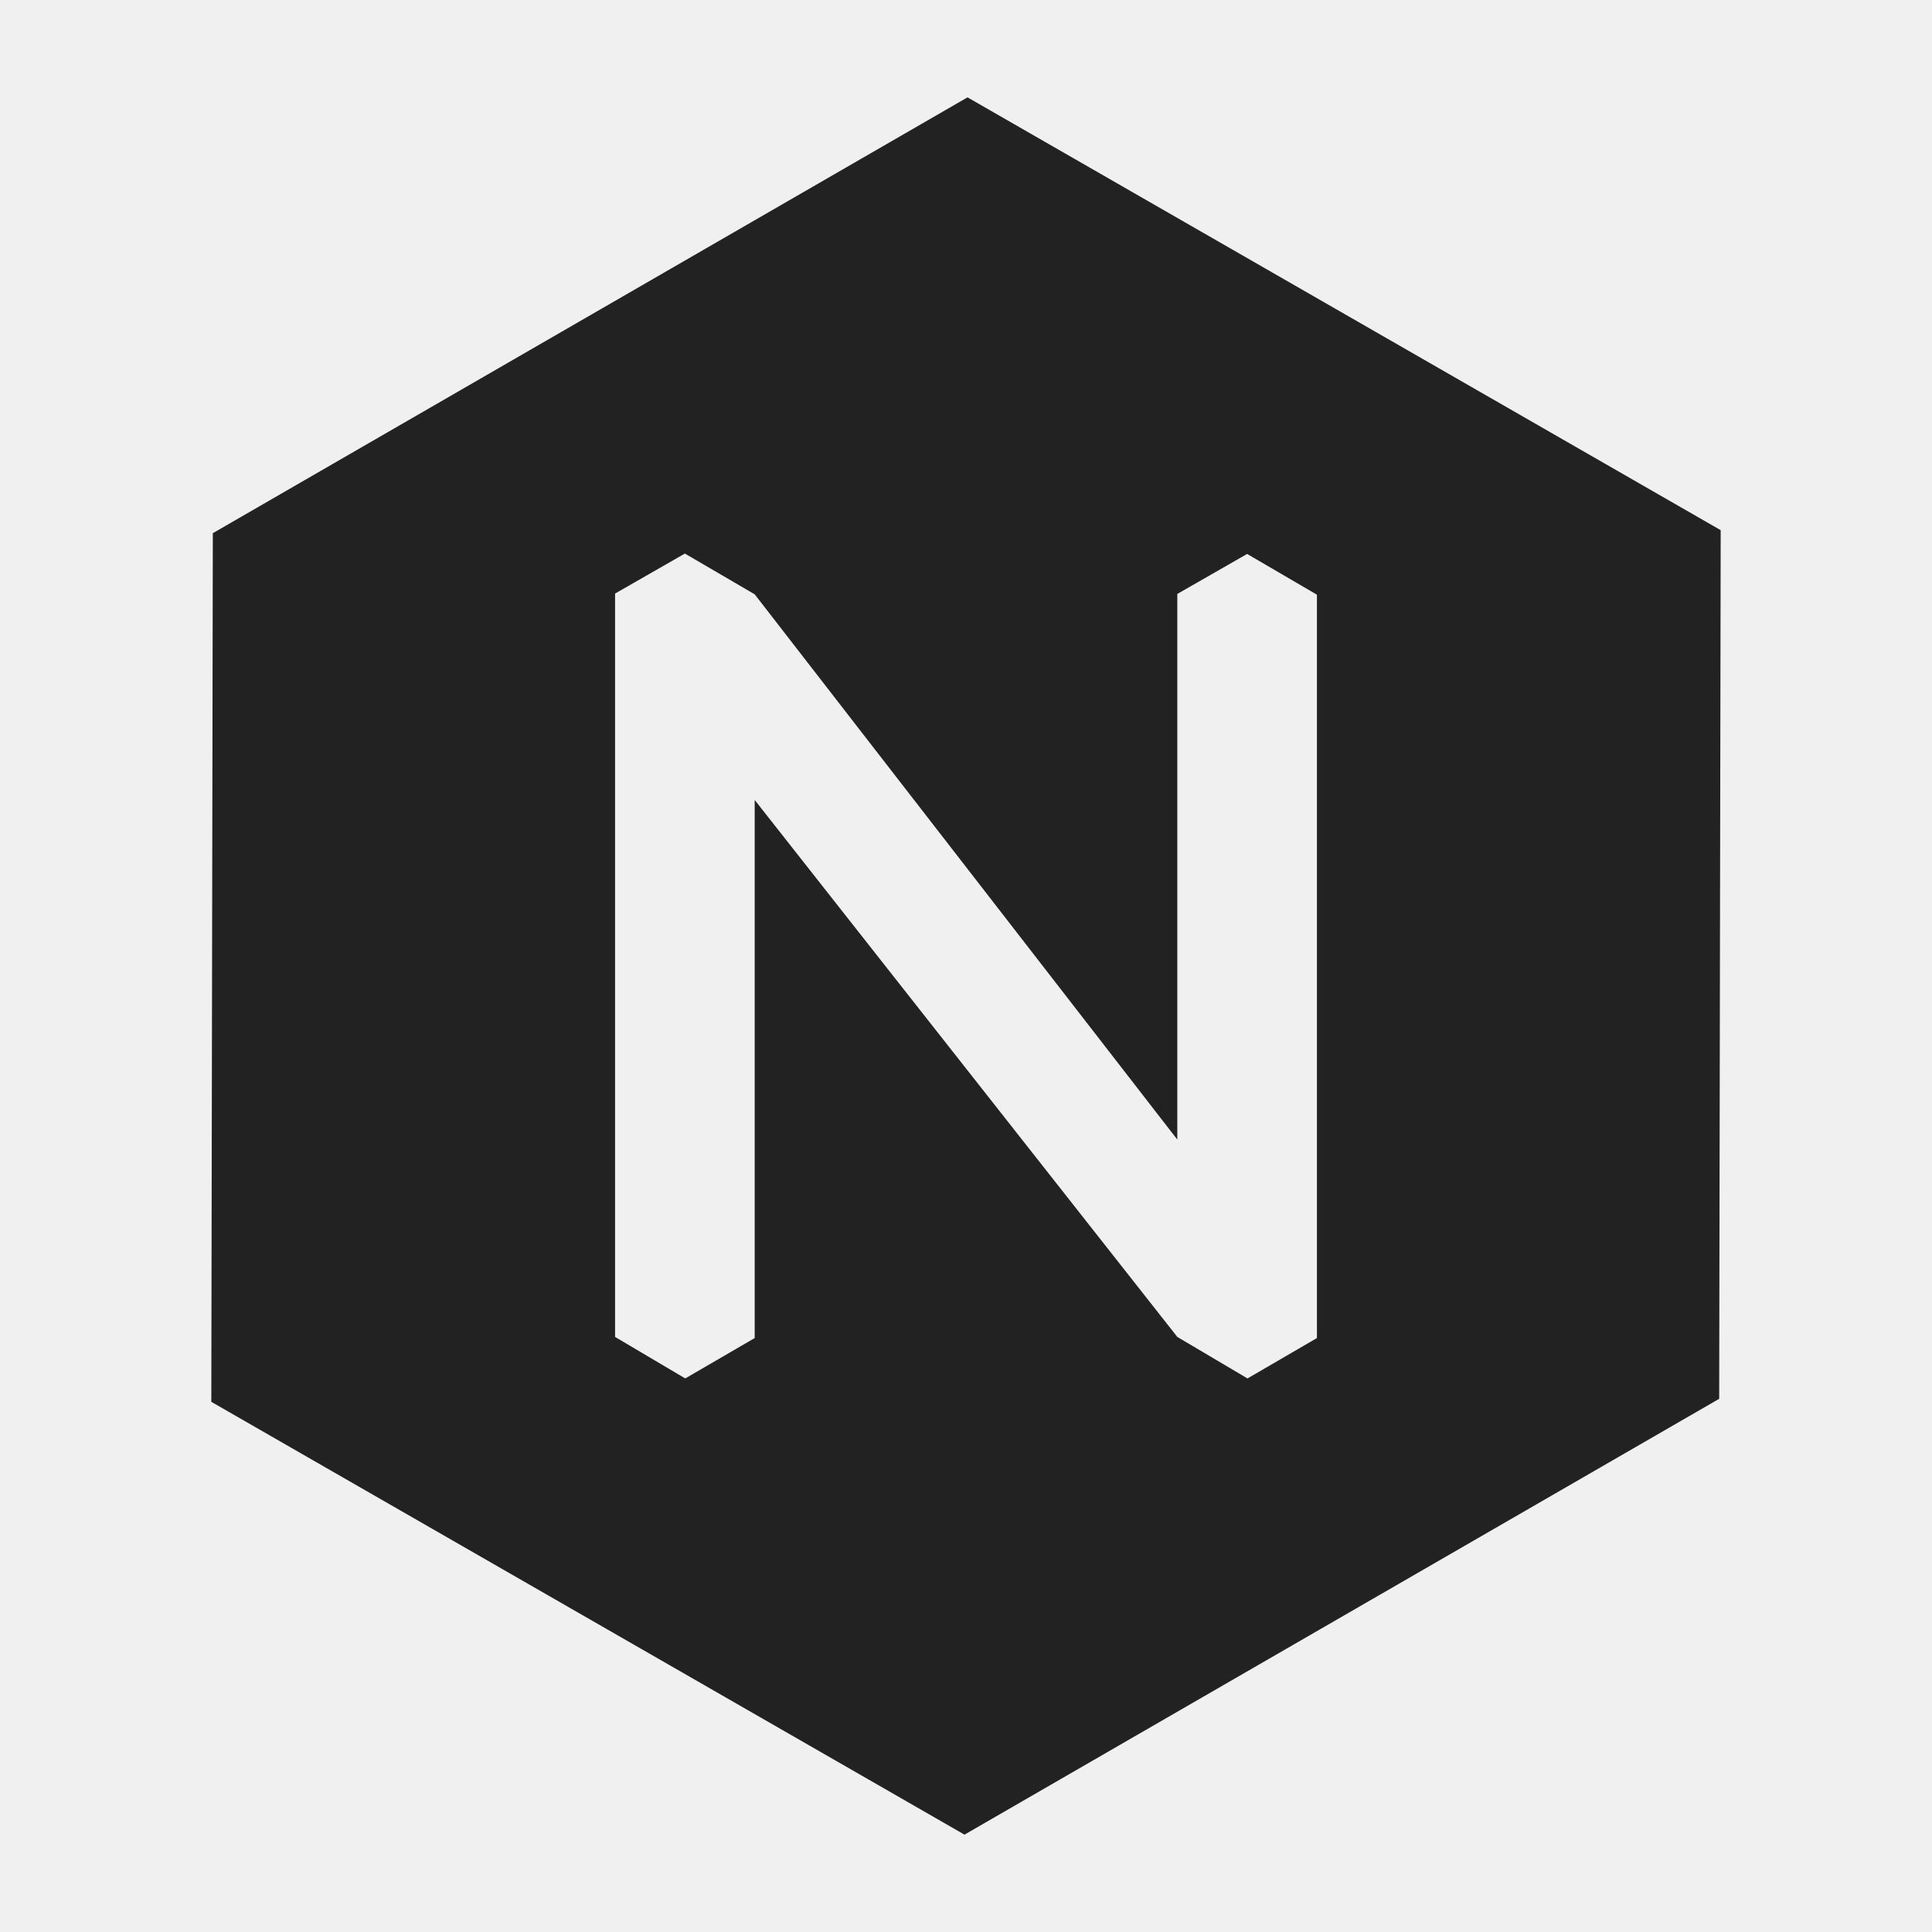
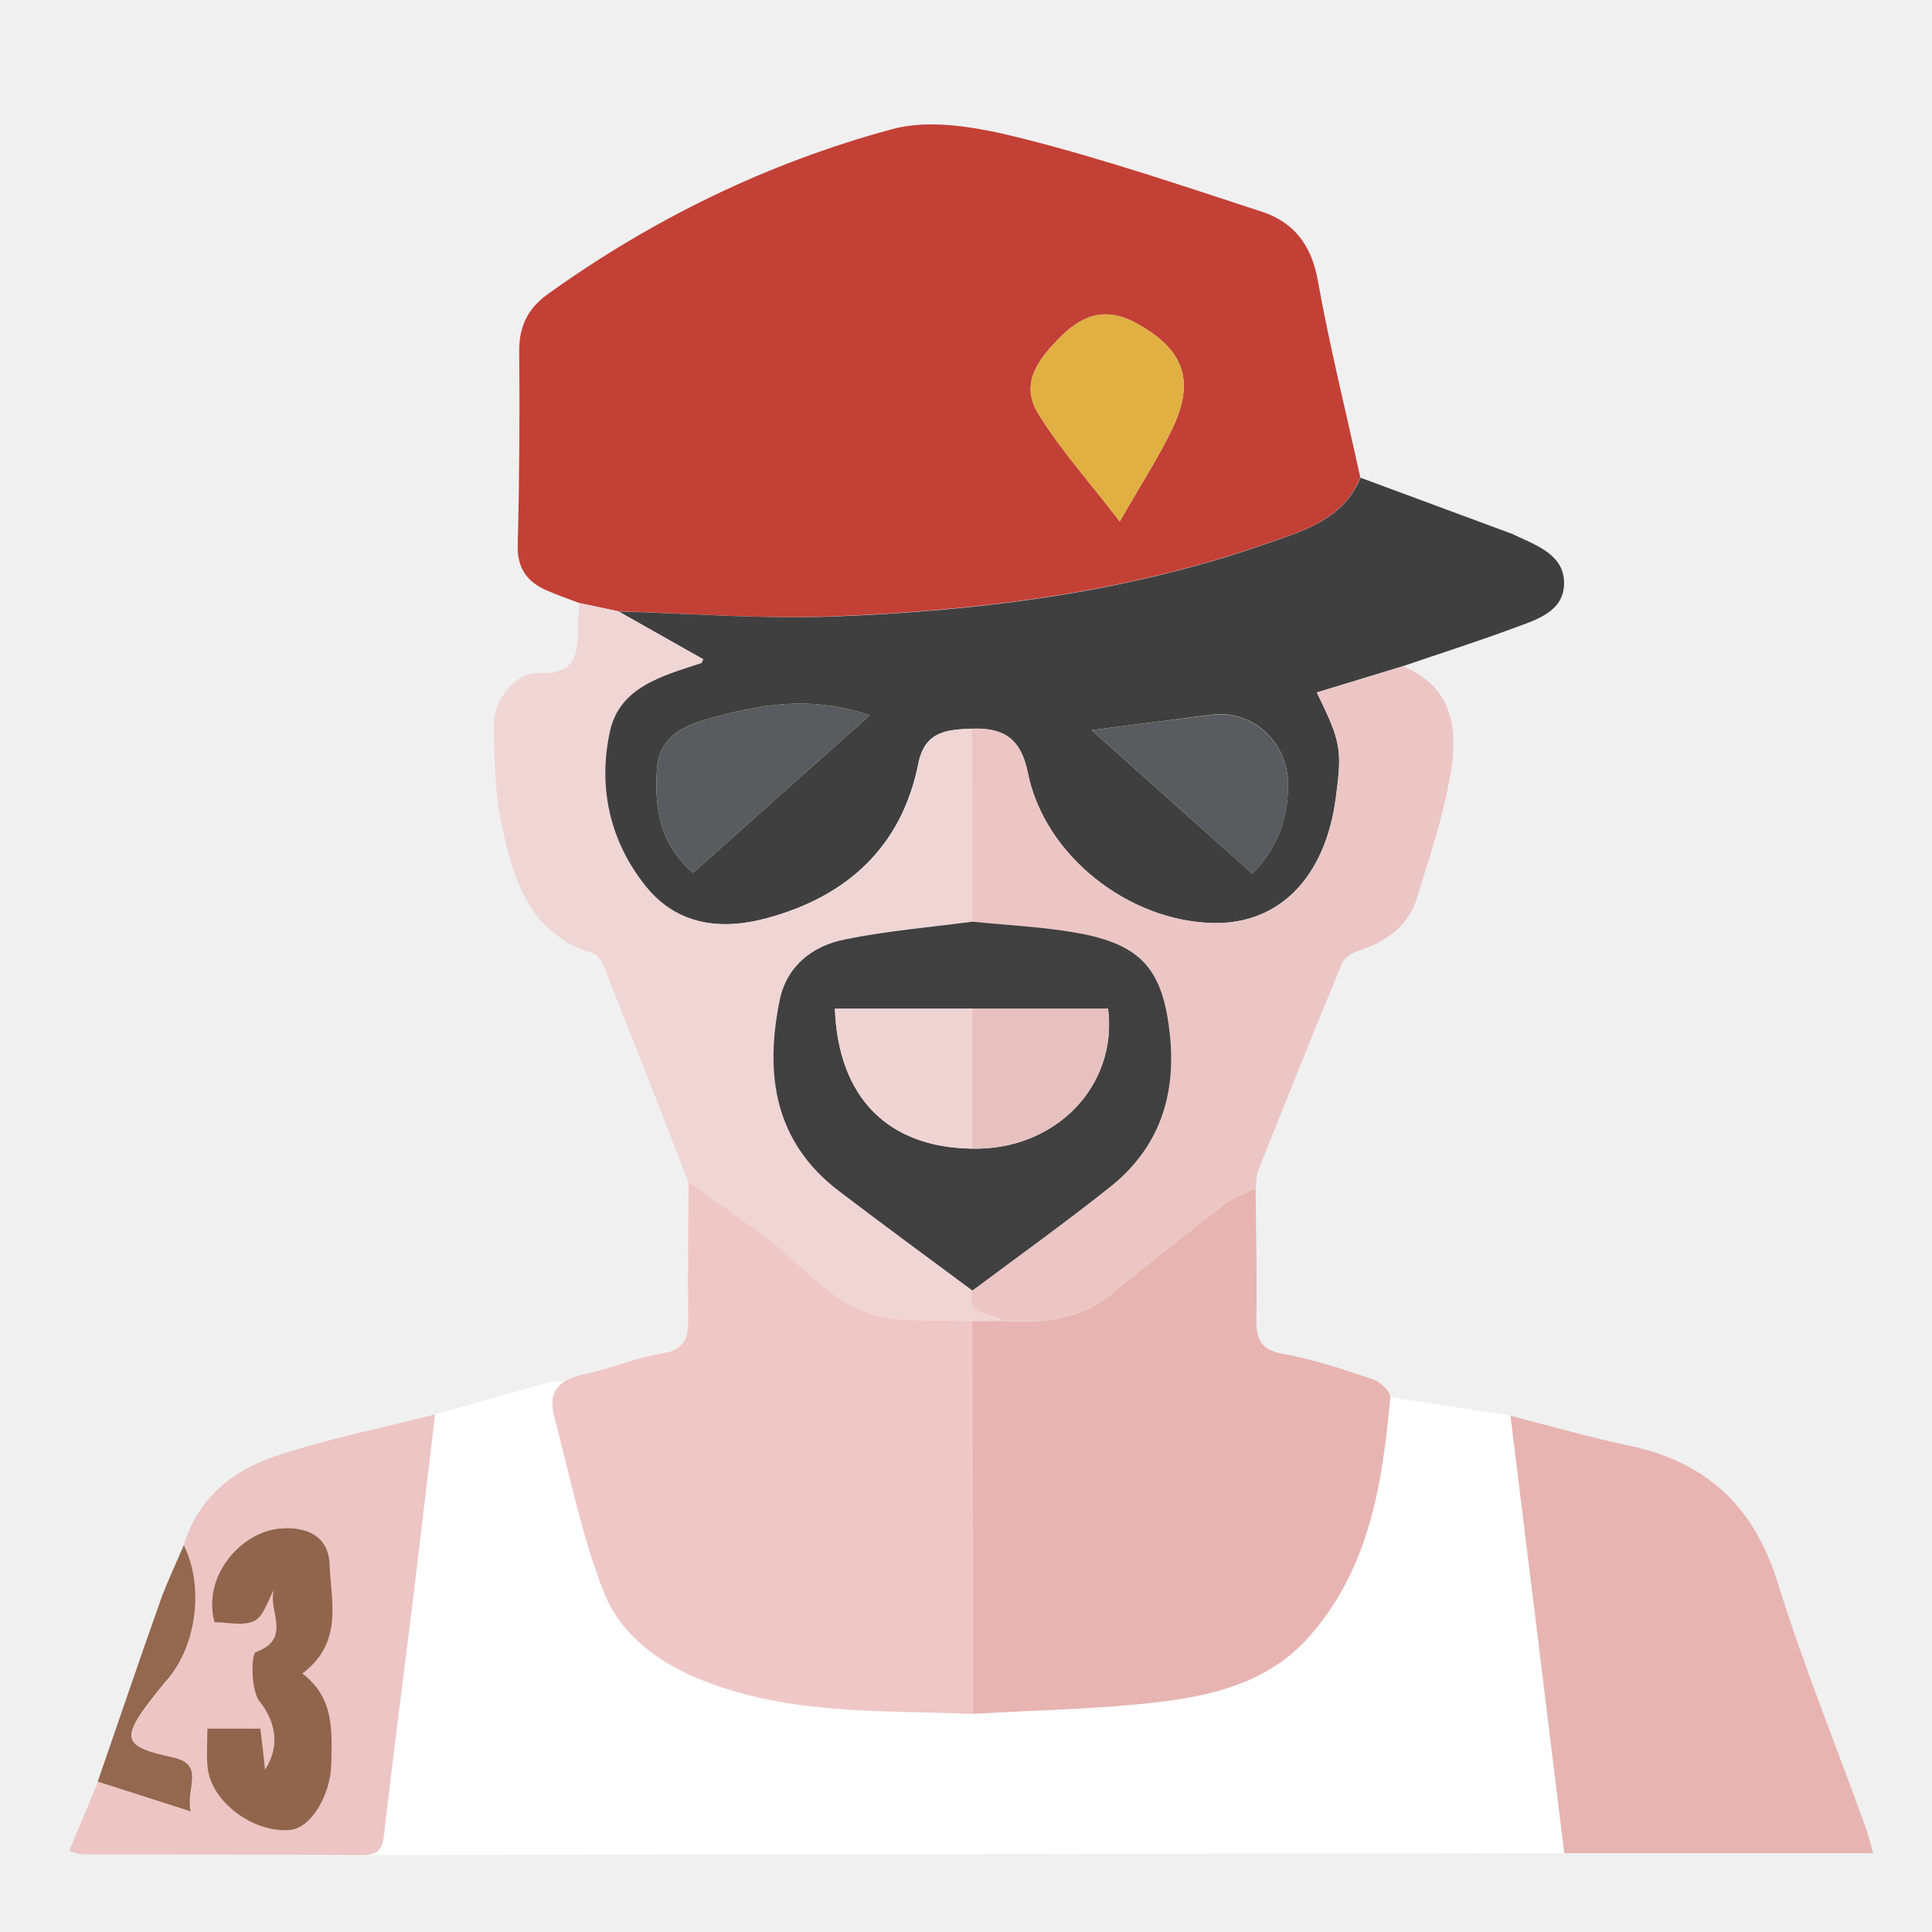
- <svg xmlns="http://www.w3.org/2000/svg" xml:space="preserve" enable-background="new 0 0 512 512" viewBox="0 0 512 512" height="512px" width="512px" y="0px" x="0px" id="NexT" version="1.1">
-   <defs id="defs3388" />
-   <path style="fill:#222222;fill-opacity:1" id="path3384" d="M 256.4,25.8 56.4,141.3 56,371.5 255.6,486.2 455.6,370.7 456,140.5 Z m 92.6,328.8 -18.4,10.7 -18.6,-11 0,0 -112,-142.3 0,142.6 -18.4,10.7 -18.6,-11 0,-197 18.5,-10.6 18.5,10.8 0,0 112,144.5 0,-144.6 18.5,-10.6 18.5,10.8 z" />
+ <svg xmlns="http://www.w3.org/2000/svg" t="1552285314687" class="icon" style="" viewBox="0 0 1024 1024" version="1.1" p-id="1664" width="300" height="300">
+   <defs>
+     <style type="text/css" />
+   </defs>
+   <path d="M230.6 749.7l62.1-17.5 444.2 8.3 63.7 9.8 28.5 231.9-637 1z" fill="#FFFFFF" p-id="1665" />
+   <path d="M307 319.6c-5.5-2.1-11-4-16.4-6.3-10.9-4.5-16.6-11.8-16.2-24.6 0.9-34.2 1.1-68.5 0.8-102.7-0.1-13.1 4.7-22.6 15-30 55.7-40 116.7-69.7 182.5-87.5 21.2-5.8 47-0.7 69.3 4.9 42.8 10.8 84.8 25.1 126.8 38.8 16.8 5.5 26.2 17.5 29.6 36.1 6.3 35.2 15 69.9 22.6 104.8-9.3 22.7-31.1 28.5-50.8 35.3-74.1 25.8-151.3 35.2-229.1 38.3-37.7 1.5-75.6-1.6-113.4-2.7-6.8-1.4-13.7-2.9-20.7-4.4z m286.5-43.2c11.5-20.1 20.8-34.3 28-49.5 12.2-25.6 5.6-42-19.2-55.6-15.2-8.3-27.2-5.2-39.1 6.2-16 15.4-21.7 27.6-12.7 42.1 11.5 18.7 26.5 35.3 43 56.8z" fill="#C34036" p-id="1666" />
+   <path d="M327.8 324.1c37.8 1 75.7 4.1 113.4 2.7 77.8-3 155-12.5 229.1-38.3 19.7-6.9 41.5-12.7 50.8-35.3 26.9 10 53.8 19.9 80.7 29.9 0.5 0.2 0.9 0.5 1.4 0.7 11.7 5.4 25.8 10.5 25.8 25.2 0 15.3-14.8 19.5-26.7 23.9-19.4 7.2-39.2 13.5-58.8 20.2-15.2 4.6-30.3 9.2-45.6 13.9 12.8 26.2 13.5 30 10.1 55.7-5.5 42.1-29.8 67.1-64.7 66.5-45.1-0.8-89.8-35.7-98.6-79.8-3.7-18.4-13.2-23.8-29.6-23.2-13.1 0.5-25 1.2-28.4 18.5-8.9 44.5-38.2 70.6-80.5 82-23.7 6.4-47.4 4.1-64.3-17.1-19.1-23.9-25.1-52.4-19-81.6 5.1-24.1 28.2-29.8 48.6-36.6 0.3-0.1 0.4-0.8 1-2-14.7-8.4-29.7-16.9-44.7-25.3z m133.2 55c-32.1-10.8-58.9-5.6-85.6 1.9-13.3 3.7-25.8 9.8-27.1 25.6-1.7 21 1.3 40.9 19.1 56 31.3-27.9 61.2-54.7 93.6-83.5z m117.6 7.9c29.7 26.5 57.1 51 85.2 76.1 13.9-14.3 19-29.8 18.9-47.6-0.2-22.2-18.6-39.3-40.3-36.7-19.9 2.5-39.8 5.1-63.8 8.2z" fill="#403F40" p-id="1667" />
+   <path d="M515.6 908.4c-49.9-2-100.3 0.8-147.8-19.7-21.6-9.3-39.7-24.2-47.8-44.9-11.7-29.9-18.1-62-26.3-93.2-3.4-12.9 2.6-19.4 15.6-22.1 14-2.9 27.5-8.9 41.6-11.1 12.3-2 14-8.4 13.9-18.8-0.4-24.1 0.1-48.1 0.2-72.2 12.7 9 25.4 18 38.1 27.1 23.3 16.7 40.6 43.2 72.6 45.6 13.2 1 26.6 0.8 39.9 1.1-0.1 69.3-0.1 138.8 0 208.2z" fill="#EFC7C6" p-id="1668" />
+   <path d="M515.6 908.4c-0.1-69.4-0.1-138.8-0.2-208.2 5.3 0 10.6-0.1 15.9-0.1 21 1.2 41.1-0.3 58.5-14.7 19.5-16.2 39.4-31.8 59.5-47.3 4.7-3.6 10.8-5.6 16.2-8.3 0.2 23 0.8 45.9 0.4 68.9-0.2 10.4 1.7 16.6 13.8 18.8 16.2 2.9 32 8.2 47.6 13.4 4 1.3 9.9 6.7 9.6 9.7-4.2 45.9-11.1 91.1-43.5 127.4-20.2 22.6-48 30.1-75.9 33.7-33.7 4.3-67.9 4.6-101.9 6.7z" fill="#E7B4B2" p-id="1669" />
+   <path d="M531.3 700c-5.3 0-10.6 0.1-15.9 0.1-13.3-0.3-26.6-0.1-39.9-1.1-32.1-2.4-49.3-28.9-72.6-45.6-12.7-9.1-25.4-18.1-38.1-27.1-14.7-37.6-29.3-75.3-44.2-112.8-1.3-3.3-3.8-7.6-6.6-8.4-33.5-10.1-41.7-38.7-48-67.5-3.7-16.9-4-34.8-4.3-52.2-0.3-14.6 11.2-29.2 24.6-28.7 19.4 0.7 20-10.8 20.1-24.3 0-4.3 0.4-8.5 0.6-12.8 6.9 1.5 13.8 2.9 20.8 4.4 15 8.5 30 17 45 25.4-0.6 1.2-0.7 1.9-1 2-20.4 6.8-43.5 12.5-48.6 36.6-6.2 29.1-0.2 57.6 19 81.6 16.9 21.1 40.5 23.5 64.3 17.1 42.3-11.4 71.7-37.4 80.5-82 3.4-17.3 15.3-17.9 28.4-18.5 0.1 34.1 0.1 68.2 0.2 102.2-22.7 3-45.6 4.9-68 9.4-17.1 3.5-30.5 14.3-34.2 32.4-7.9 39.1-2.8 74.8 31.5 100.9 23.4 17.8 47.1 35.1 70.7 52.7-4.1 14.7 9.9 11.4 15.7 16.2z" fill="#F0D5D5" p-id="1670" />
+   <path d="M531.3 700c-5.8-4.8-19.8-1.5-15.9-16 24.4-18.3 49.1-36 73-54.9 26.1-20.7 35.2-48.5 31.6-81.3-3.7-33.8-14.9-47.2-48.9-53.3-18.3-3.3-37.1-4.1-55.7-6-0.1-34.1-0.1-68.2-0.2-102.2 16.4-0.6 25.9 4.8 29.6 23.2 8.8 44.1 53.5 79 98.6 79.8 34.9 0.6 59.2-24.4 64.7-66.5 3.4-25.7 2.7-29.5-10.1-55.7 15.3-4.7 30.5-9.3 45.6-13.9 26.8 10.8 29.2 33.7 25.2 57.1-3.8 22.3-11.1 44-17.8 65.7-4.6 14.9-16.3 23.1-30.8 27.9-3.5 1.1-7.8 3.8-9 6.9-15.1 36.4-29.7 72.9-44.3 109.5-1.1 2.9-0.9 6.3-1.4 9.5-5.4 2.7-11.5 4.7-16.2 8.3-20.1 15.5-40 31.1-59.5 47.3-17.3 14.3-37.5 15.8-58.5 14.6z" fill="#ECC6C5" p-id="1671" />
+   <path d="M992.8 982.2H829.1c-9.4-76.7-18.7-152.6-28.5-231.8 22.6 5.8 42.3 11.5 62.3 15.7 41 8.5 66.5 31.7 79.2 72.4 13.6 43.8 31 86.5 46.6 129.7 1.6 4.3 2.6 8.8 4.1 14z" fill="#E7B4B2" p-id="1672" />
+   <path d="M97.4 819c7.4-24.7 25.7-39.6 48.5-47.2 27.2-9.1 55.5-14.7 84.7-22.1-4 33.1-7.8 66-11.8 98.9-5 40.6-10.4 81.2-15 121.8-0.9 8-1.8 12.9-11.6 12.8-49.7-0.4-99.5-0.3-149.2-0.4-1.5 0-3-0.8-6.3-1.9 5.2-12.4 10.3-24.5 15.3-36.5 15.5 5 31 9.9 49.3 15.8-2.8-12.5 8.1-24.8-9.7-28.7-26-5.6-27.3-9.7-10.7-31.4 2.6-3.4 5.3-6.7 8.1-9.9 15.4-18.4 19.2-49.7 8.4-71.2z m12.5 97.2c0 7.6-0.5 14 0.1 20.3 1.7 18.2 24.3 35.2 43.9 33.3 10.9-1 21.3-18.2 21.7-34.9 0.4-17.6 1.6-35.2-15.3-48 21.9-16.6 15.1-38.3 14.4-57.8-0.5-15-12.1-20.5-26.9-19-20.4 2.1-40.9 25.5-34.1 49.6 6.8 0 15.2 2.2 21.1-0.7 5-2.5 7.1-10.9 10.5-16.6-4 10.5 10.1 25.9-9.7 33.1-2.5 0.9-2.7 20.2 2 26.2 7.6 9.6 11.6 22.6 2.9 36.1-0.9-7.5-1.7-14.2-2.5-21.7-9.3 0.1-17.6 0.1-28.1 0.1z" fill="#ECC5C4" p-id="1673" />
+   <path d="M97.4 819c10.8 21.4 7 52.8-8.6 71.1-2.8 3.2-5.5 6.6-8.1 9.9-16.7 21.7-15.4 25.8 10.7 31.4 17.8 3.9 6.9 16.2 9.7 28.7-18.3-5.9-33.8-10.8-49.3-15.8 11.1-32.1 22-64.3 33.4-96.4 3.5-9.7 8.1-19.2 12.2-28.9z" fill="#94674F" p-id="1674" />
+   <path d="M593.5 276.4c-16.6-21.5-31.5-38.1-43-56.8-9-14.5-3.3-26.7 12.7-42.1 11.8-11.4 23.9-14.5 39.1-6.2 24.8 13.6 31.4 30 19.2 55.6-7.2 15.2-16.5 29.4-28 49.5z" fill="#E0B042" p-id="1675" />
+   <path d="M461 379.1c-32.4 28.9-62.3 55.6-93.6 83.5-17.8-15.1-20.8-35-19.1-56 1.3-15.8 13.8-21.8 27.1-25.6 26.7-7.5 53.6-12.7 85.6-1.9zM578.6 387c24-3.1 43.9-5.7 63.8-8.1 21.7-2.6 40.1 14.5 40.3 36.7 0.2 17.8-5 33.3-18.9 47.6-28-25.2-55.5-49.7-85.2-76.2z" fill="#5A5B5E" p-id="1676" />
+   <path d="M515.4 488.5c18.6 1.9 37.3 2.7 55.7 6 34 6.1 45.2 19.5 48.9 53.3 3.6 32.8-5.6 60.6-31.6 81.3-23.8 18.9-48.6 36.7-73 54.9-23.6-17.5-47.3-34.9-70.7-52.7-34.3-26.1-39.4-61.8-31.5-100.9 3.6-18.1 17.1-28.9 34.2-32.4 22.4-4.6 45.3-6.5 68-9.5z m-0.1 46.1h-72.8c1.8 47.2 28.1 73.6 72.8 74.2 44 1 77.2-33.1 72-74.2h-72z" fill="#414041" p-id="1677" />
+   <path d="M109.9 916.2H138c0.9 7.5 1.7 14.1 2.5 21.7 8.7-13.5 4.7-26.5-2.9-36.1-4.8-6-4.5-25.3-2-26.2 19.8-7.2 5.8-22.6 9.7-33.1-3.4 5.8-5.5 14.2-10.5 16.6-5.9 2.9-14.3 0.7-21.1 0.7-6.7-24.1 13.7-47.5 34.1-49.6 14.8-1.5 26.4 4 26.9 19 0.7 19.5 7.5 41.2-14.4 57.8 16.9 12.8 15.7 30.4 15.3 48-0.4 16.6-10.8 33.8-21.7 34.9-19.6 1.9-42.2-15.1-43.9-33.3-0.6-6.4-0.1-12.8-0.1-20.4z" fill="#91644C" p-id="1678" />
+   <path d="M515.3 534.6h72c5.2 41-28 75.2-72 74.2v-74.2z" fill="#E6C1C0" p-id="1679" />
+   <path d="M515.3 534.6v74.2c-44.7-0.6-71-27-72.8-74.2h72.8z" fill="#F0D4D4" p-id="1680" />
</svg>
